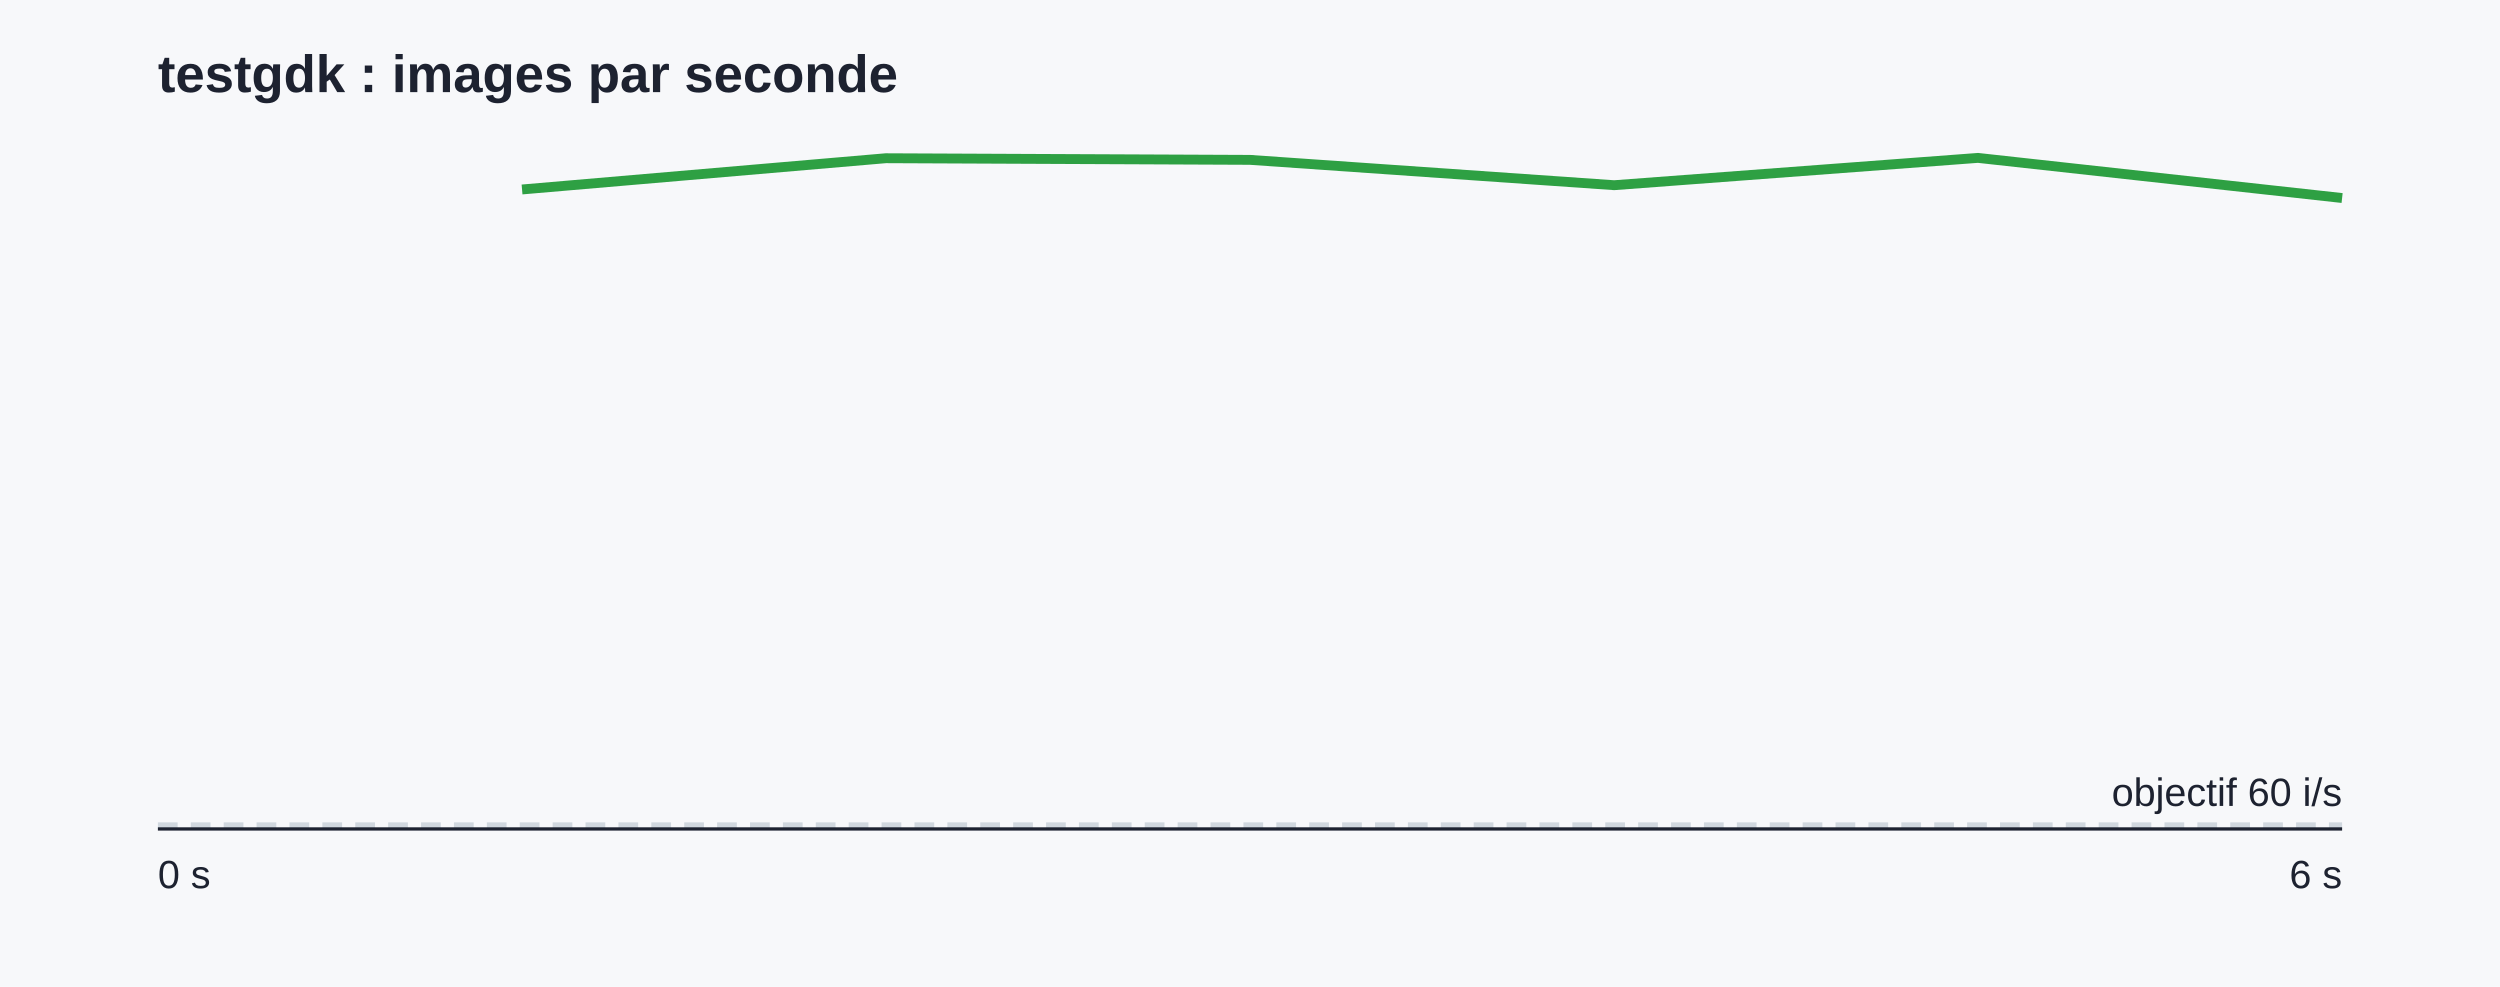
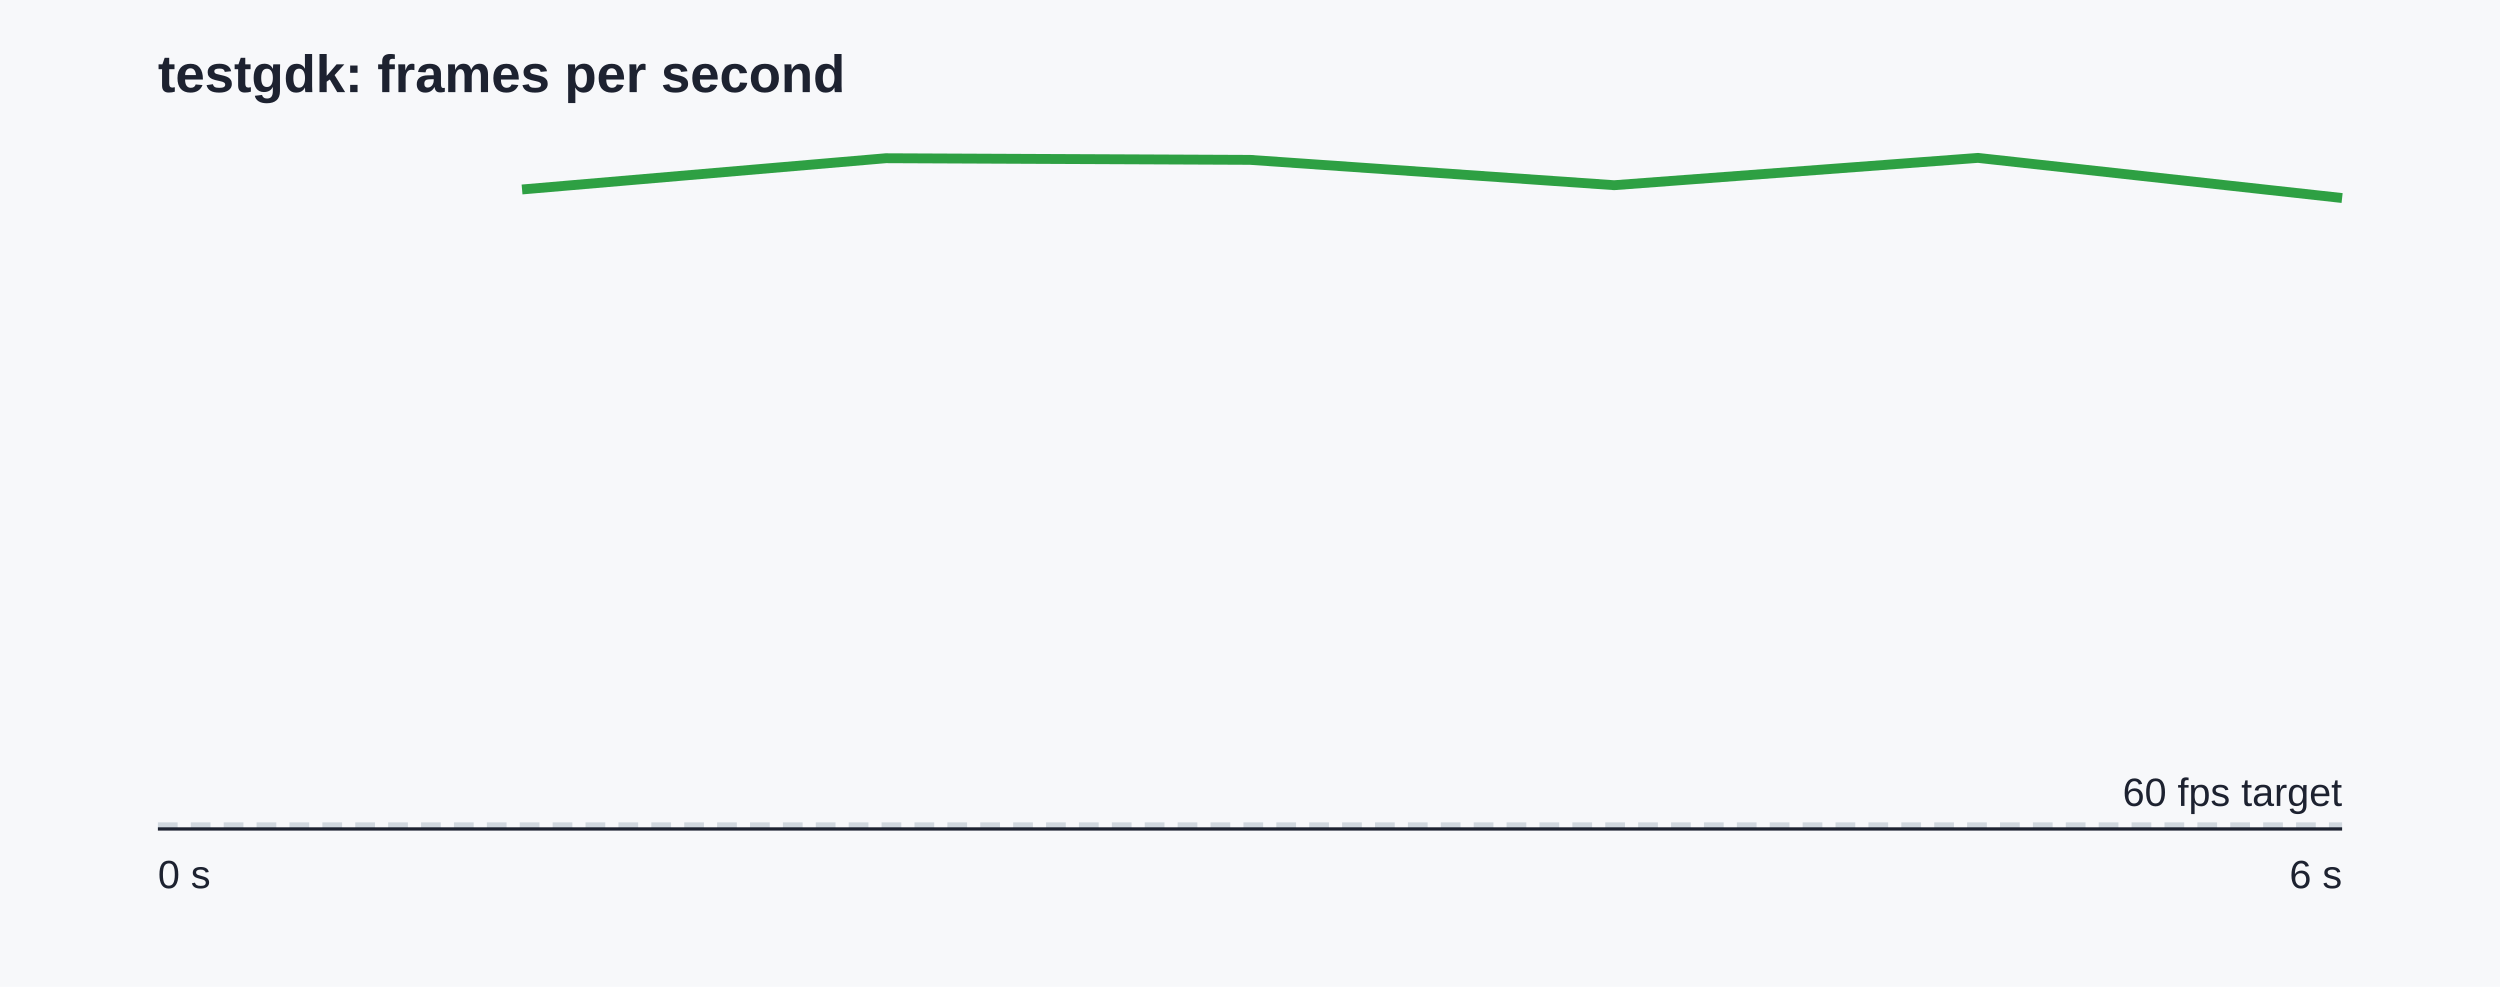
<svg xmlns="http://www.w3.org/2000/svg" width="760" height="300" viewBox="0 0 760 300" font-family="Segoe UI, Arial, sans-serif" font-size="12">
  <rect width="760" height="300" fill="#f7f8fa" />
-   <text x="48" y="28" font-size="16" font-weight="600" fill="#1d2230">testgdk : images par seconde</text>
+   <text x="48" y="28" font-size="16" font-weight="600" fill="#1d2230">testgdk: frames per second</text>
  <line x1="48" y1="251.0" x2="712" y2="251.0" stroke="#d0d7de" stroke-width="2" stroke-dasharray="6 4" />
-   <text x="712" y="245.0" text-anchor="end" fill="#1d2230">objectif 60 i/s</text>
+   <text x="712" y="245.0" text-anchor="end" fill="#1d2230">60 fps target</text>
  <line x1="48" y1="252" x2="712" y2="252" stroke="#1d2230" />
  <text x="48" y="270" fill="#1d2230">0 s</text>
  <text x="712" y="270" text-anchor="end" fill="#1d2230">6 s</text>
  <polyline points="158.7,57.6 269.3,48.1 380.0,48.6 490.7,56.3 601.3,48.0 712.0,60.2" fill="none" stroke="#2ea043" stroke-width="3" />
</svg>
